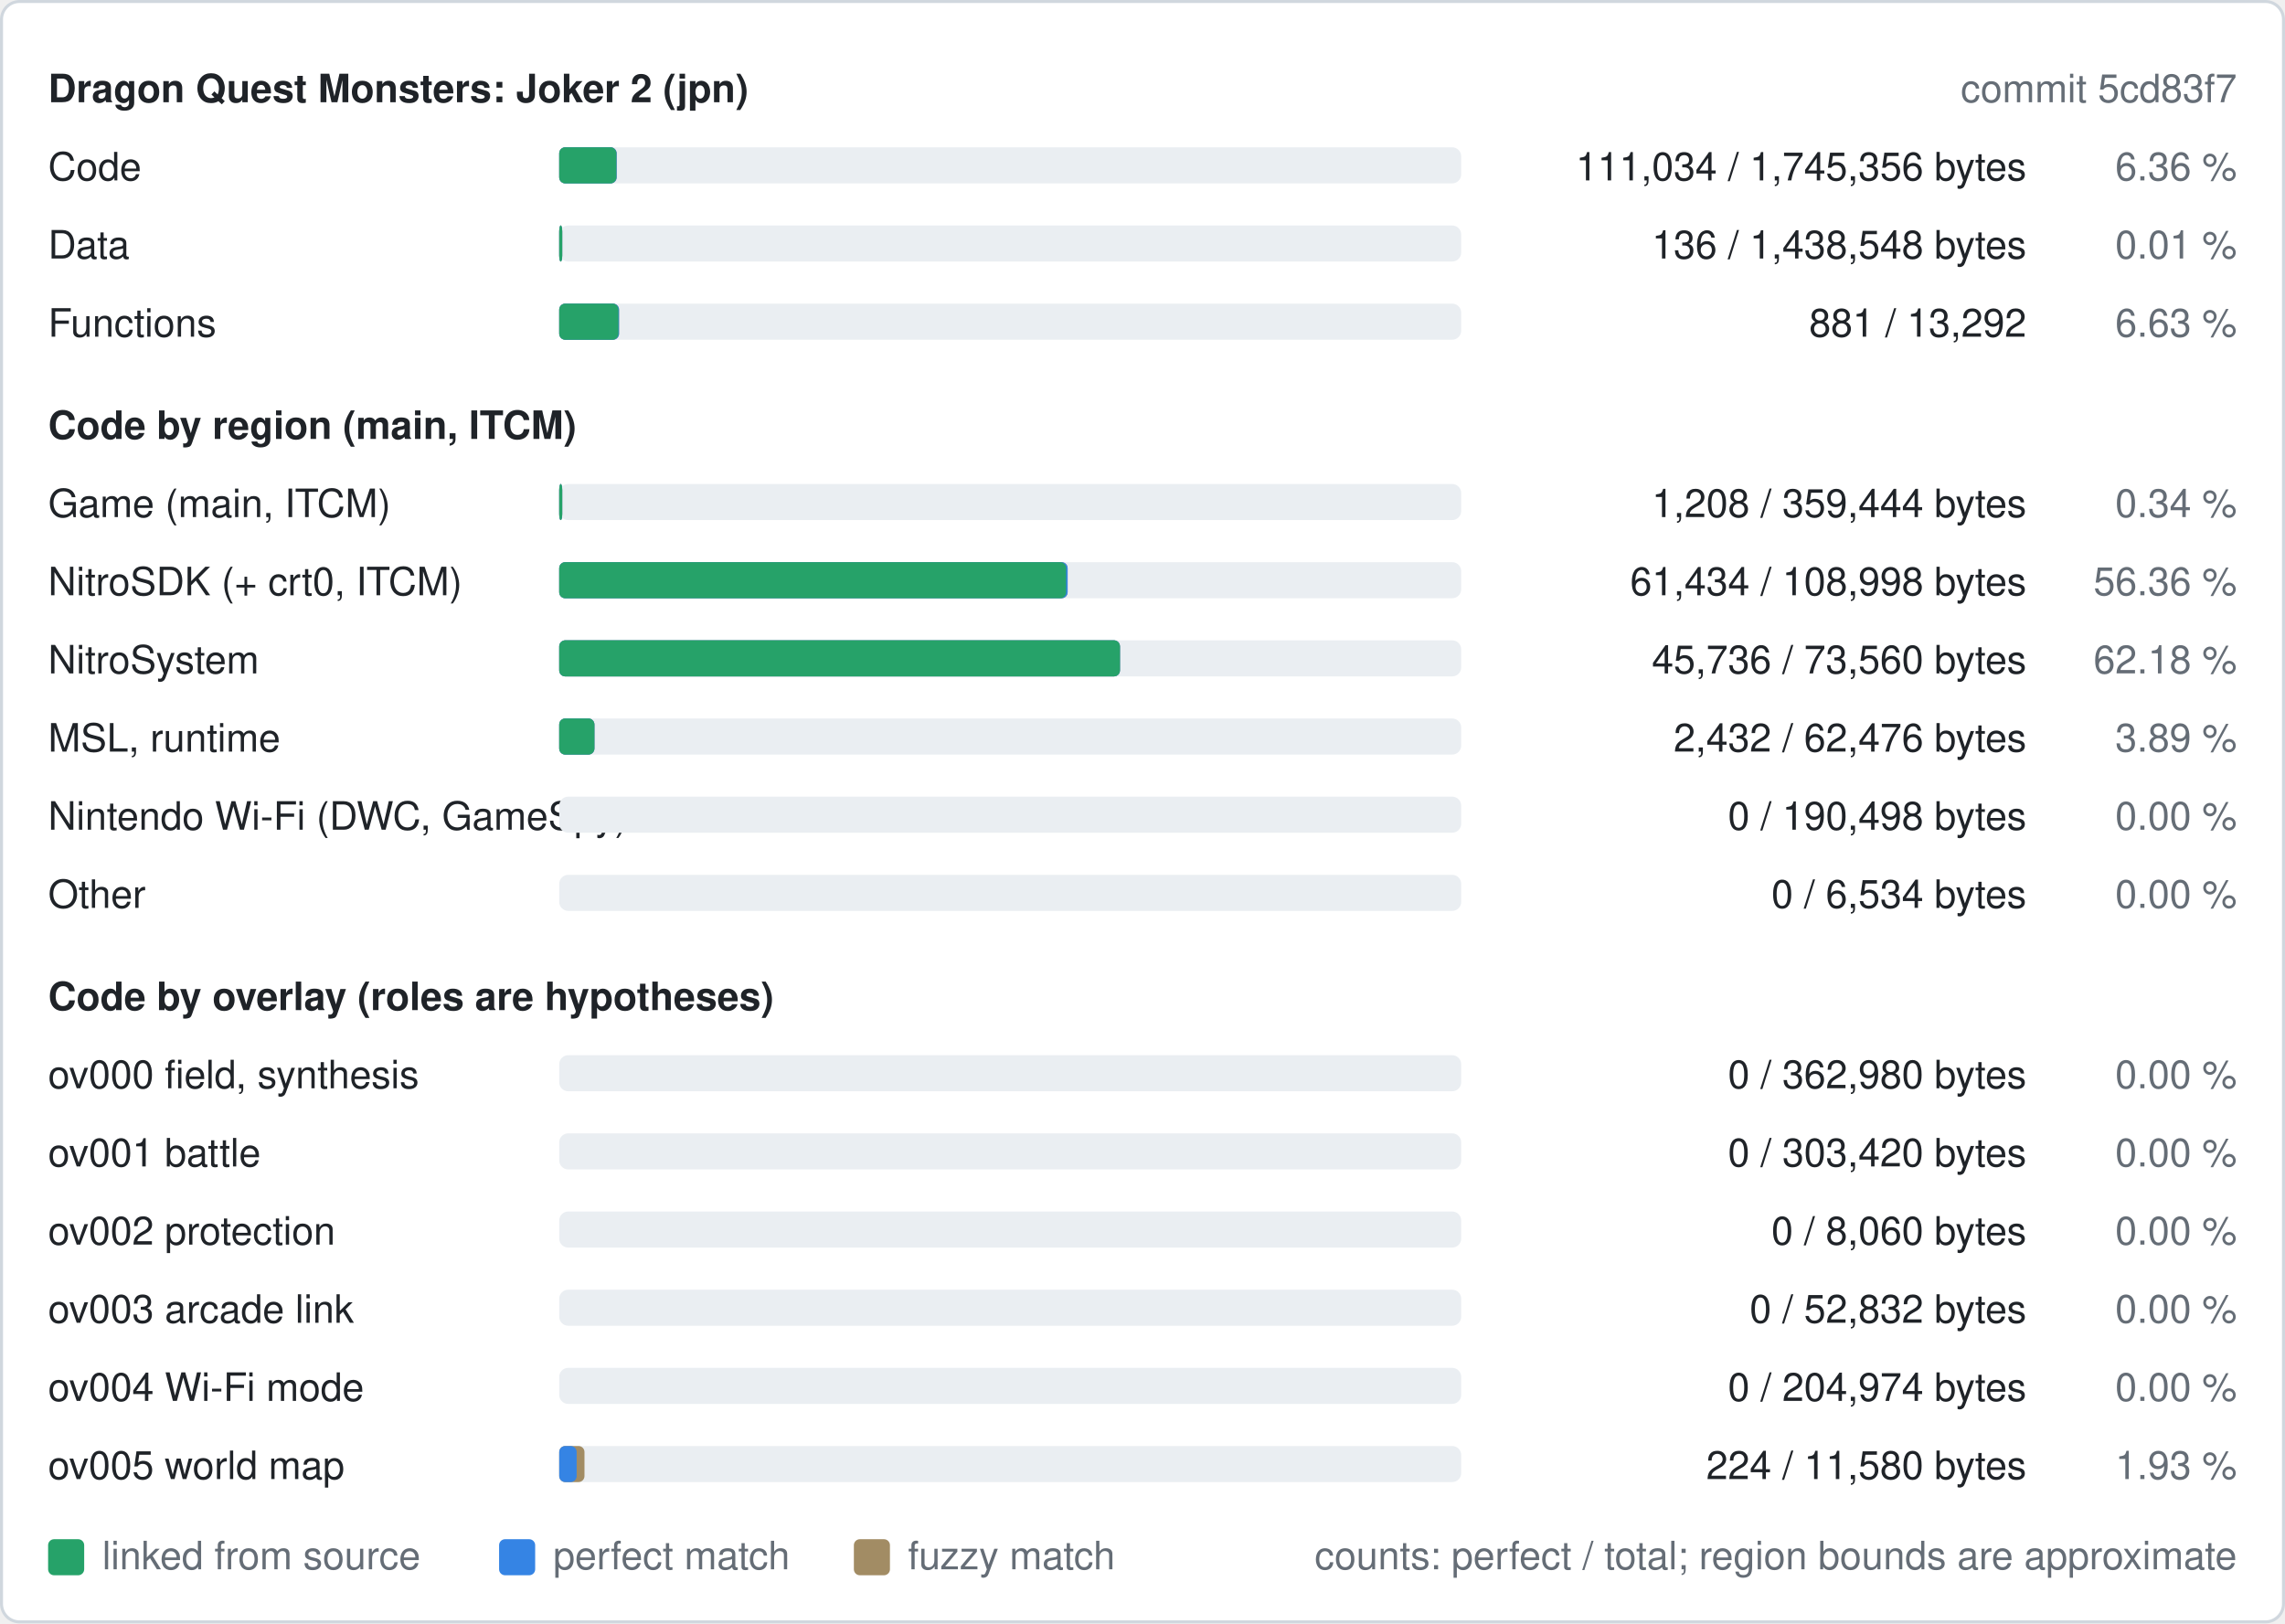
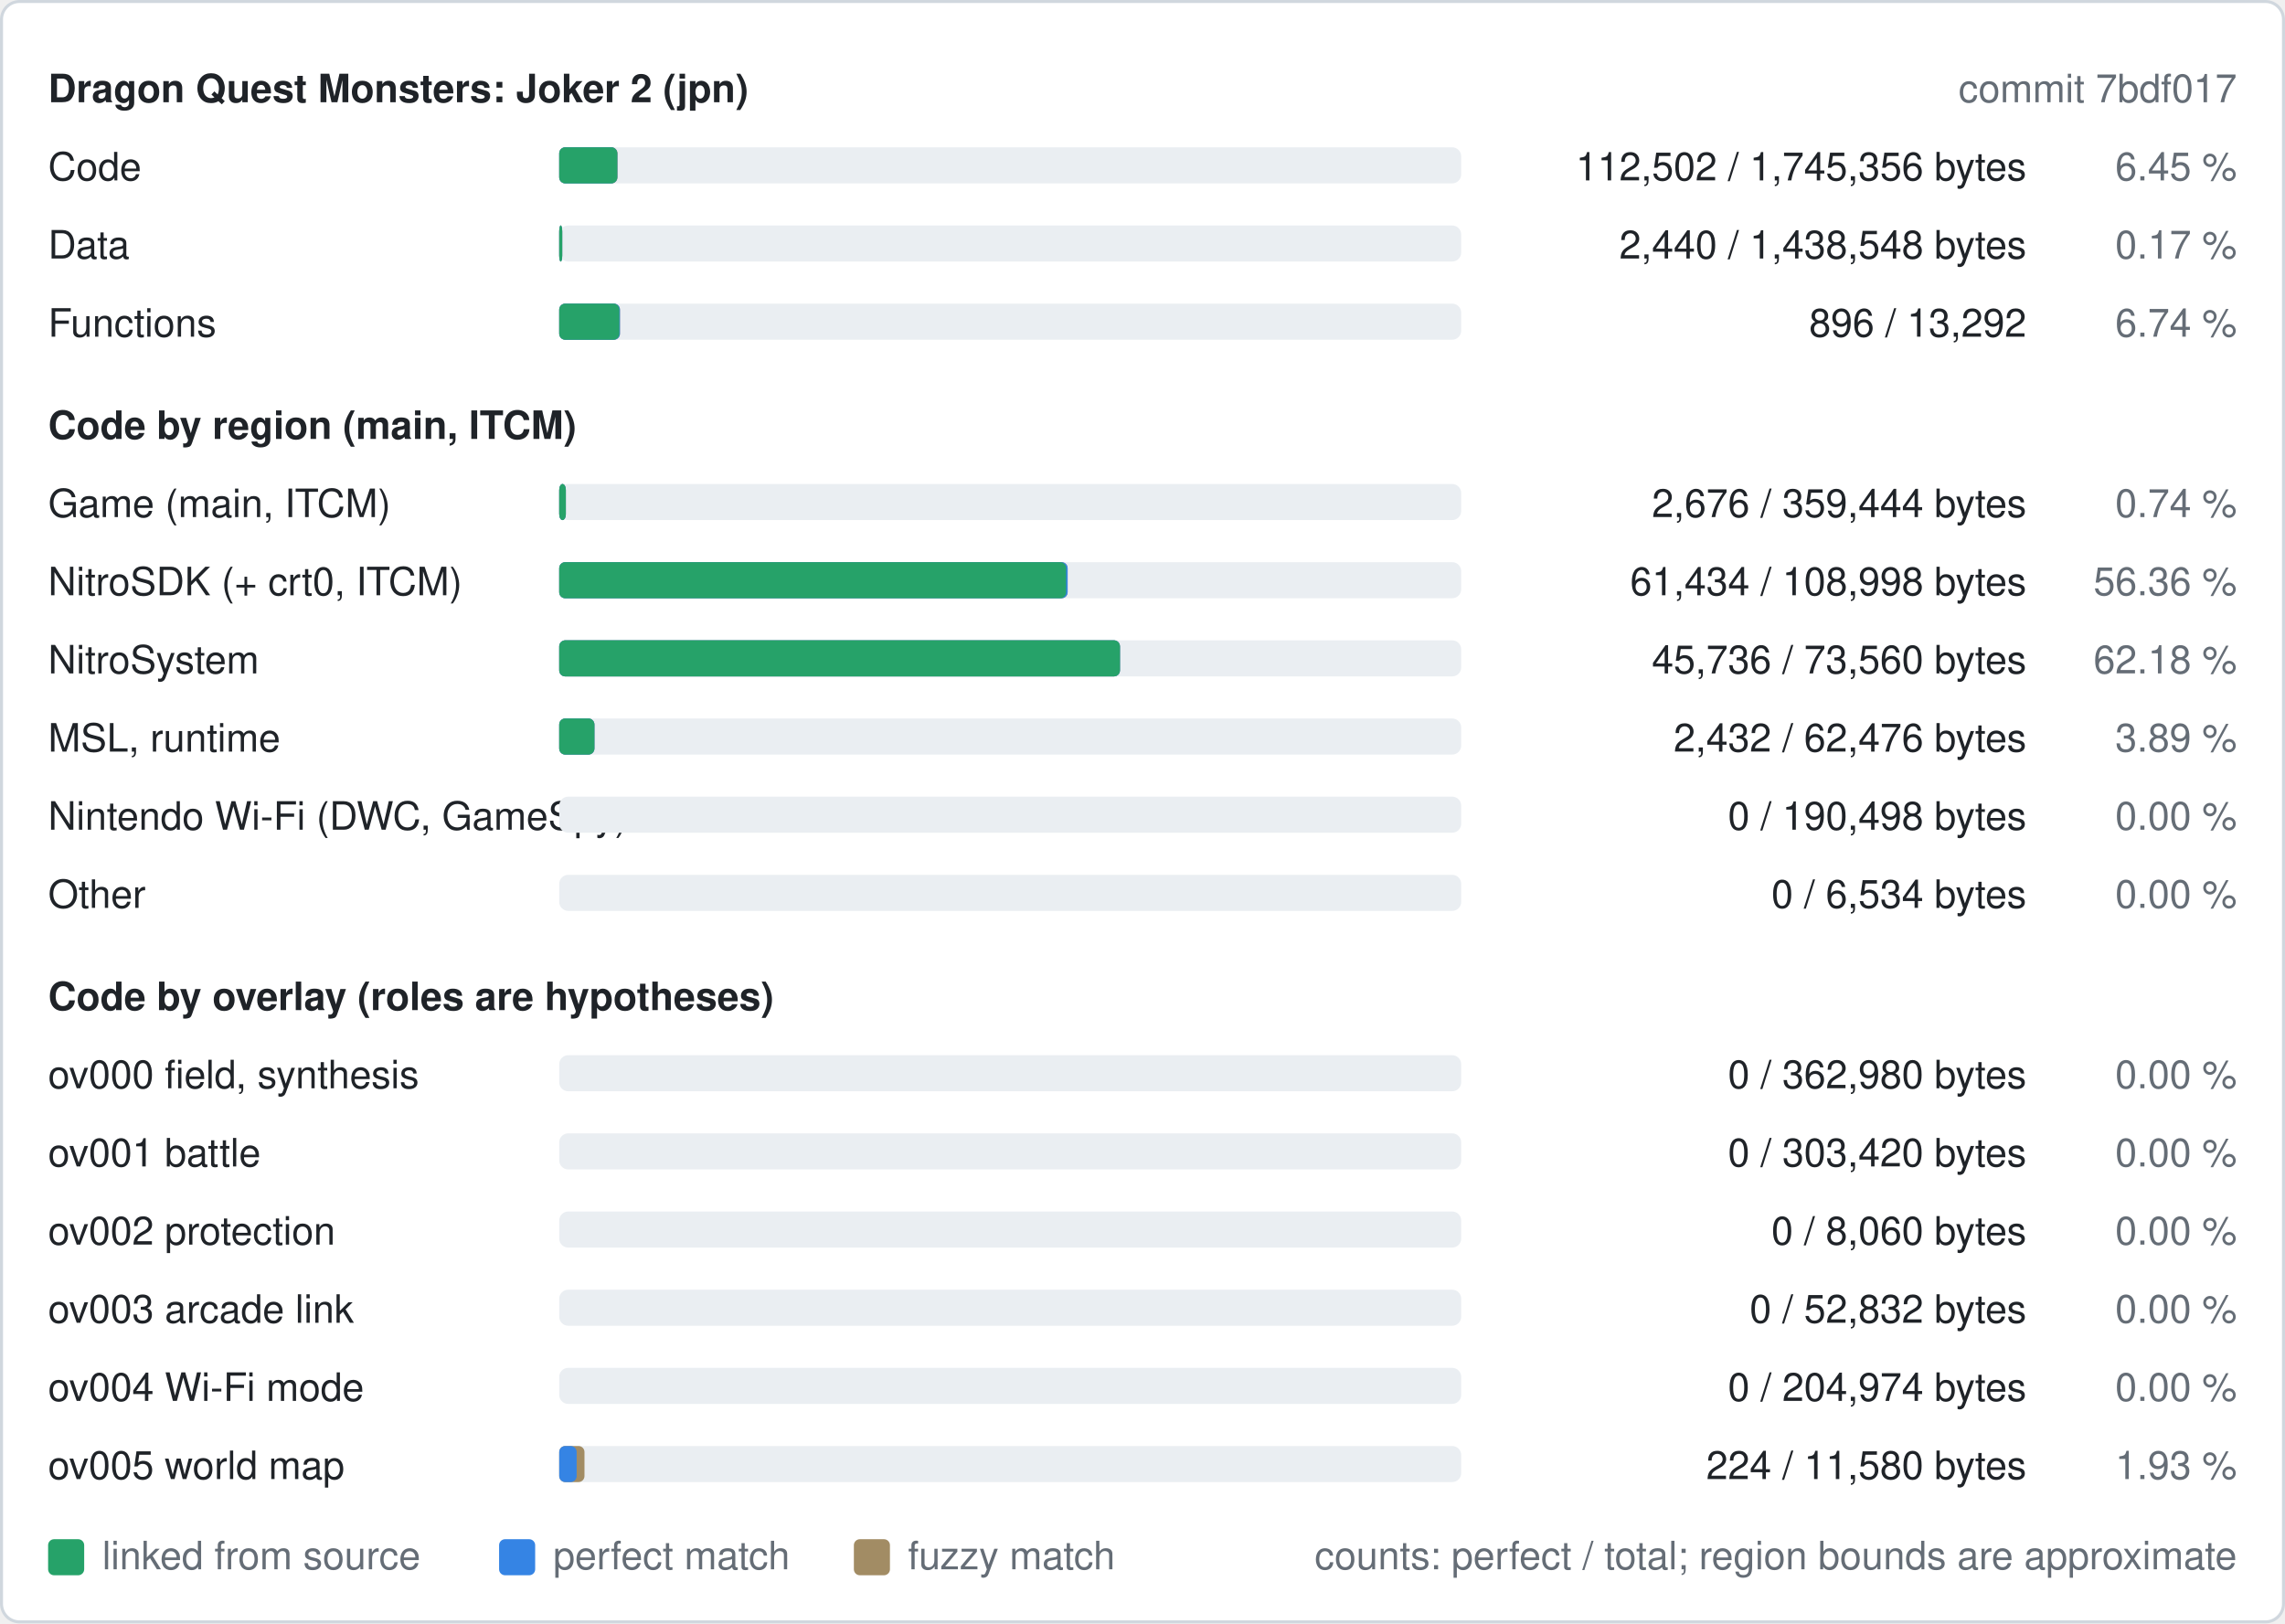
<svg xmlns="http://www.w3.org/2000/svg" width="760" height="540" viewBox="0 0 760 540" role="img" aria-label="Decompilation progress of jpn">
  <style>
text{font-family:-apple-system,BlinkMacSystemFont,"Segoe UI",Helvetica,Arial,sans-serif;font-size:13px}
.b{font-weight:600}
.bg{fill:#ffffff;stroke:#d0d7de}.t{fill:#1f2328}.m{fill:#656d76}.track{fill:#eaeef2}.fuzzy{fill:#a28c64}.perfect{fill:#3584e4}.linked{fill:#26a269}
@media (prefers-color-scheme: dark){.bg{fill:#0d1117;stroke:#30363d}.t{fill:#e6edf3}.m{fill:#8d96a0}.track{fill:#21262d}.fuzzy{fill:#a28c64}.perfect{fill:#3584e4}.linked{fill:#2ec27e}}
</style>
  <rect class="bg" x="0.5" y="0.5" width="759" height="539" rx="6" />
  <text class="t b" x="16" y="34">Dragon Quest Monsters: Joker 2 (jpn)</text>
-   <text class="m" x="744" y="34" text-anchor="end">commit 5cd83f7</text>
+   <text class="m" x="744" y="34" text-anchor="end">commit 7bdf017</text>
  <text class="t" x="16" y="60">Code</text>
  <rect class="track" x="186" y="49" width="300" height="12" rx="3" />
-   <rect class="fuzzy" x="186" y="49" width="19.1" height="12" rx="2" />
-   <rect class="perfect" x="186" y="49" width="19.1" height="12" rx="2" />
-   <rect class="linked" x="186" y="49" width="19.0" height="12" rx="2" />
-   <text class="t" x="674" y="60" text-anchor="end">111,034 / 1,745,356 bytes</text>
-   <text class="m" x="744" y="60" text-anchor="end">6.36 %</text>
+   <rect class="fuzzy" x="186" y="49" width="19.4" height="12" rx="2" />
+   <rect class="perfect" x="186" y="49" width="19.3" height="12" rx="2" />
+   <rect class="linked" x="186" y="49" width="19.3" height="12" rx="2" />
+   <text class="t" x="674" y="60" text-anchor="end">112,502 / 1,745,356 bytes</text>
+   <text class="m" x="744" y="60" text-anchor="end">6.45 %</text>
  <text class="t" x="16" y="86">Data</text>
  <rect class="track" x="186" y="75" width="300" height="12" rx="3" />
  <rect class="fuzzy" x="186" y="75" width="1.0" height="12" rx="2" />
  <rect class="perfect" x="186" y="75" width="1.0" height="12" rx="2" />
  <rect class="linked" x="186" y="75" width="1.0" height="12" rx="2" />
-   <text class="t" x="674" y="86" text-anchor="end">136 / 1,438,548 bytes</text>
-   <text class="m" x="744" y="86" text-anchor="end">0.01 %</text>
+   <text class="t" x="674" y="86" text-anchor="end">2,440 / 1,438,548 bytes</text>
+   <text class="m" x="744" y="86" text-anchor="end">0.17 %</text>
  <text class="t" x="16" y="112">Functions</text>
  <rect class="track" x="186" y="101" width="300" height="12" rx="3" />
-   <rect class="fuzzy" x="186" y="101" width="19.9" height="12" rx="2" />
-   <rect class="perfect" x="186" y="101" width="19.9" height="12" rx="2" />
-   <rect class="linked" x="186" y="101" width="19.7" height="12" rx="2" />
-   <text class="t" x="674" y="112" text-anchor="end">881 / 13,292</text>
-   <text class="m" x="744" y="112" text-anchor="end">6.63 %</text>
+   <rect class="fuzzy" x="186" y="101" width="20.2" height="12" rx="2" />
+   <rect class="perfect" x="186" y="101" width="20.2" height="12" rx="2" />
+   <rect class="linked" x="186" y="101" width="20.0" height="12" rx="2" />
+   <text class="t" x="674" y="112" text-anchor="end">896 / 13,292</text>
+   <text class="m" x="744" y="112" text-anchor="end">6.74 %</text>
  <text class="t b" x="16" y="146">Code by region (main, ITCM)</text>
  <text class="t" x="16" y="172">Game (main, ITCM)</text>
  <rect class="track" x="186" y="161" width="300" height="12" rx="3" />
-   <rect class="fuzzy" x="186" y="161" width="1.0" height="12" rx="2" />
-   <rect class="perfect" x="186" y="161" width="1.0" height="12" rx="2" />
-   <rect class="linked" x="186" y="161" width="1.0" height="12" rx="2" />
-   <text class="t" x="674" y="172" text-anchor="end">1,208 / 359,444 bytes</text>
-   <text class="m" x="744" y="172" text-anchor="end">0.34 %</text>
+   <rect class="fuzzy" x="186" y="161" width="2.2" height="12" rx="2" />
+   <rect class="perfect" x="186" y="161" width="2.2" height="12" rx="2" />
+   <rect class="linked" x="186" y="161" width="2.2" height="12" rx="2" />
+   <text class="t" x="674" y="172" text-anchor="end">2,676 / 359,444 bytes</text>
+   <text class="m" x="744" y="172" text-anchor="end">0.74 %</text>
  <text class="t" x="16" y="198">NitroSDK (+ crt0, ITCM)</text>
  <rect class="track" x="186" y="187" width="300" height="12" rx="3" />
  <rect class="fuzzy" x="186" y="187" width="169.1" height="12" rx="2" />
  <rect class="perfect" x="186" y="187" width="169.1" height="12" rx="2" />
  <rect class="linked" x="186" y="187" width="168.6" height="12" rx="2" />
  <text class="t" x="674" y="198" text-anchor="end">61,434 / 108,998 bytes</text>
  <text class="m" x="744" y="198" text-anchor="end">56.36 %</text>
  <text class="t" x="16" y="224">NitroSystem</text>
  <rect class="track" x="186" y="213" width="300" height="12" rx="3" />
  <rect class="fuzzy" x="186" y="213" width="186.5" height="12" rx="2" />
  <rect class="perfect" x="186" y="213" width="186.5" height="12" rx="2" />
  <rect class="linked" x="186" y="213" width="186.5" height="12" rx="2" />
  <text class="t" x="674" y="224" text-anchor="end">45,736 / 73,560 bytes</text>
  <text class="m" x="744" y="224" text-anchor="end">62.18 %</text>
  <text class="t" x="16" y="250">MSL, runtime</text>
  <rect class="track" x="186" y="239" width="300" height="12" rx="3" />
  <rect class="fuzzy" x="186" y="239" width="11.7" height="12" rx="2" />
  <rect class="perfect" x="186" y="239" width="11.7" height="12" rx="2" />
  <rect class="linked" x="186" y="239" width="11.7" height="12" rx="2" />
  <text class="t" x="674" y="250" text-anchor="end">2,432 / 62,476 bytes</text>
  <text class="m" x="744" y="250" text-anchor="end">3.89 %</text>
  <text class="t" x="16" y="276">Nintendo Wi-Fi (DWC, GameSpy)</text>
  <rect class="track" x="186" y="265" width="300" height="12" rx="3" />
  <text class="t" x="674" y="276" text-anchor="end">0 / 190,498 bytes</text>
  <text class="m" x="744" y="276" text-anchor="end">0.00 %</text>
  <text class="t" x="16" y="302">Other</text>
  <rect class="track" x="186" y="291" width="300" height="12" rx="3" />
  <text class="t" x="674" y="302" text-anchor="end">0 / 6,534 bytes</text>
  <text class="m" x="744" y="302" text-anchor="end">0.00 %</text>
  <text class="t b" x="16" y="336">Code by overlay (roles are hypotheses)</text>
  <text class="t" x="16" y="362">ov000 field, synthesis</text>
  <rect class="track" x="186" y="351" width="300" height="12" rx="3" />
  <text class="t" x="674" y="362" text-anchor="end">0 / 362,980 bytes</text>
  <text class="m" x="744" y="362" text-anchor="end">0.00 %</text>
  <text class="t" x="16" y="388">ov001 battle</text>
  <rect class="track" x="186" y="377" width="300" height="12" rx="3" />
  <text class="t" x="674" y="388" text-anchor="end">0 / 303,420 bytes</text>
  <text class="m" x="744" y="388" text-anchor="end">0.00 %</text>
  <text class="t" x="16" y="414">ov002 protection</text>
  <rect class="track" x="186" y="403" width="300" height="12" rx="3" />
  <text class="t" x="674" y="414" text-anchor="end">0 / 8,060 bytes</text>
  <text class="m" x="744" y="414" text-anchor="end">0.00 %</text>
  <text class="t" x="16" y="440">ov003 arcade link</text>
  <rect class="track" x="186" y="429" width="300" height="12" rx="3" />
  <text class="t" x="674" y="440" text-anchor="end">0 / 52,832 bytes</text>
  <text class="m" x="744" y="440" text-anchor="end">0.00 %</text>
  <text class="t" x="16" y="466">ov004 Wi-Fi mode</text>
  <rect class="track" x="186" y="455" width="300" height="12" rx="3" />
  <text class="t" x="674" y="466" text-anchor="end">0 / 204,974 bytes</text>
  <text class="m" x="744" y="466" text-anchor="end">0.00 %</text>
  <text class="t" x="16" y="492">ov005 world map</text>
  <rect class="track" x="186" y="481" width="300" height="12" rx="3" />
  <rect class="fuzzy" x="186" y="481" width="8.4" height="12" rx="2" />
  <rect class="perfect" x="186" y="481" width="5.8" height="12" rx="2" />
  <text class="t" x="674" y="492" text-anchor="end">224 / 11,580 bytes</text>
  <text class="m" x="744" y="492" text-anchor="end">1.93 %</text>
  <rect class="linked" x="16" y="512" width="12" height="12" rx="2" />
  <text class="m" x="34" y="522">linked from source</text>
  <rect class="perfect" x="166" y="512" width="12" height="12" rx="2" />
  <text class="m" x="184" y="522">perfect match</text>
  <rect class="fuzzy" x="284" y="512" width="12" height="12" rx="2" />
  <text class="m" x="302" y="522">fuzzy match</text>
  <text class="m" x="744" y="522" text-anchor="end">counts: perfect / total; region bounds are approximate</text>
</svg>
